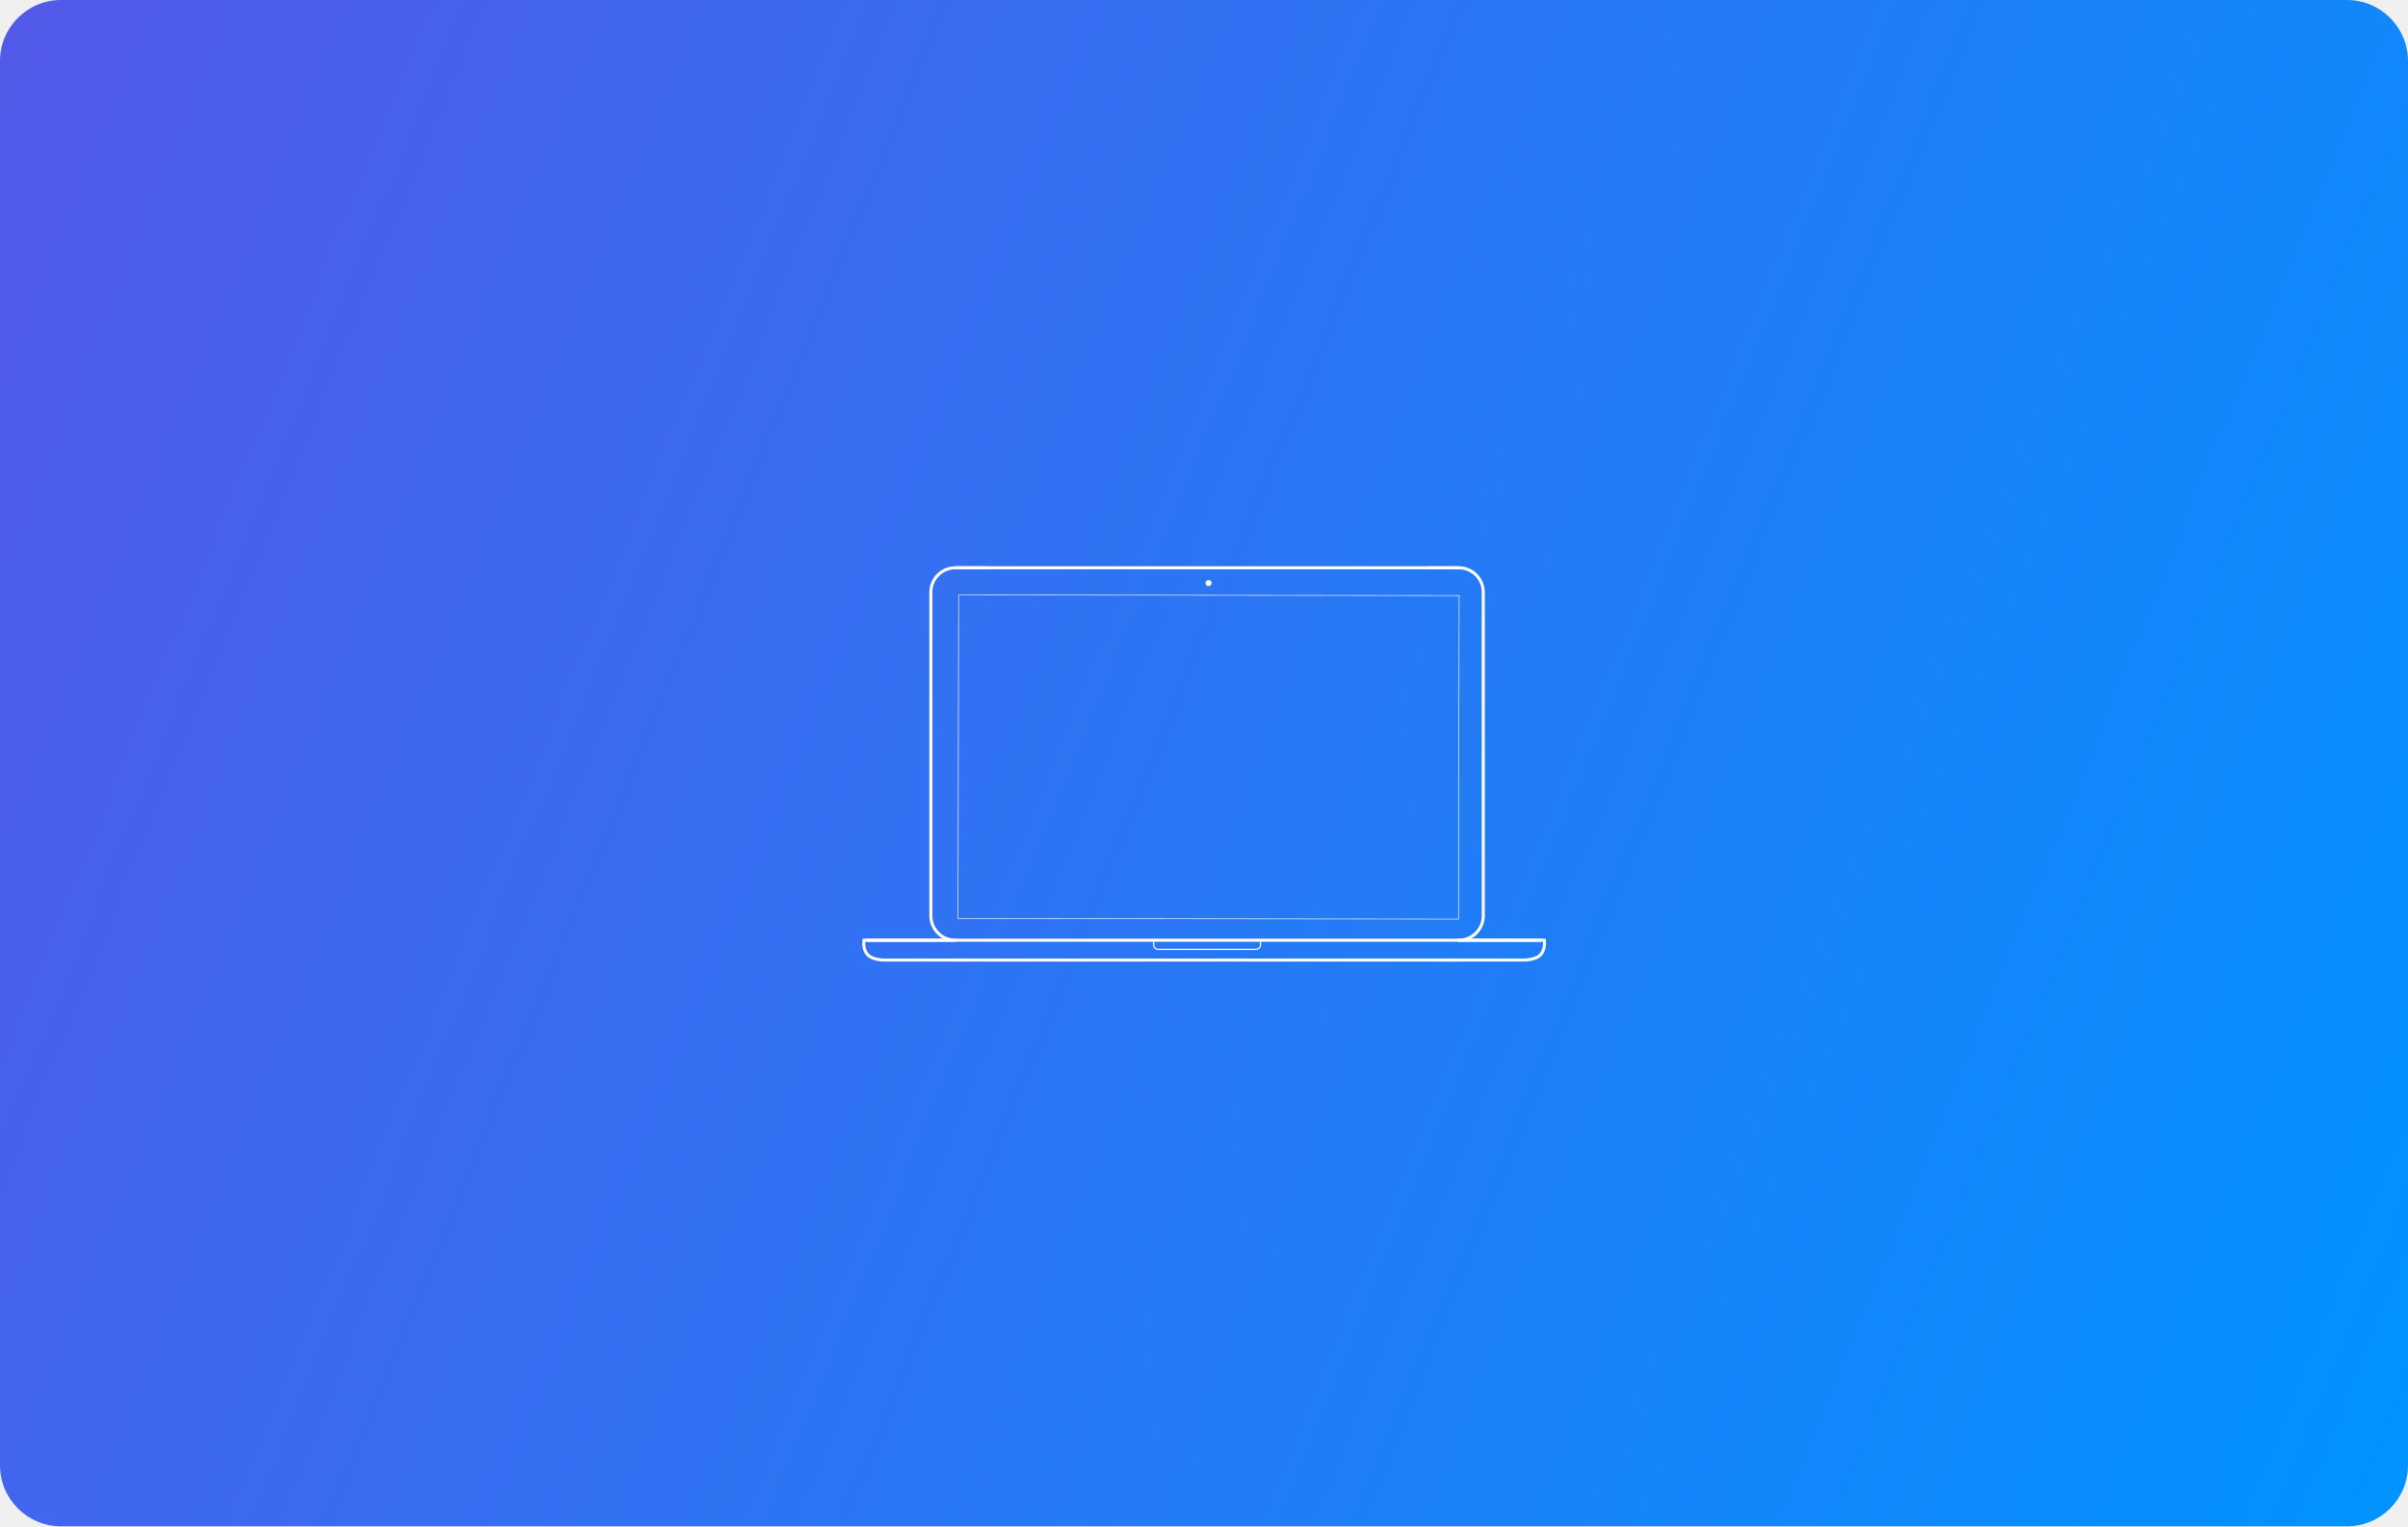
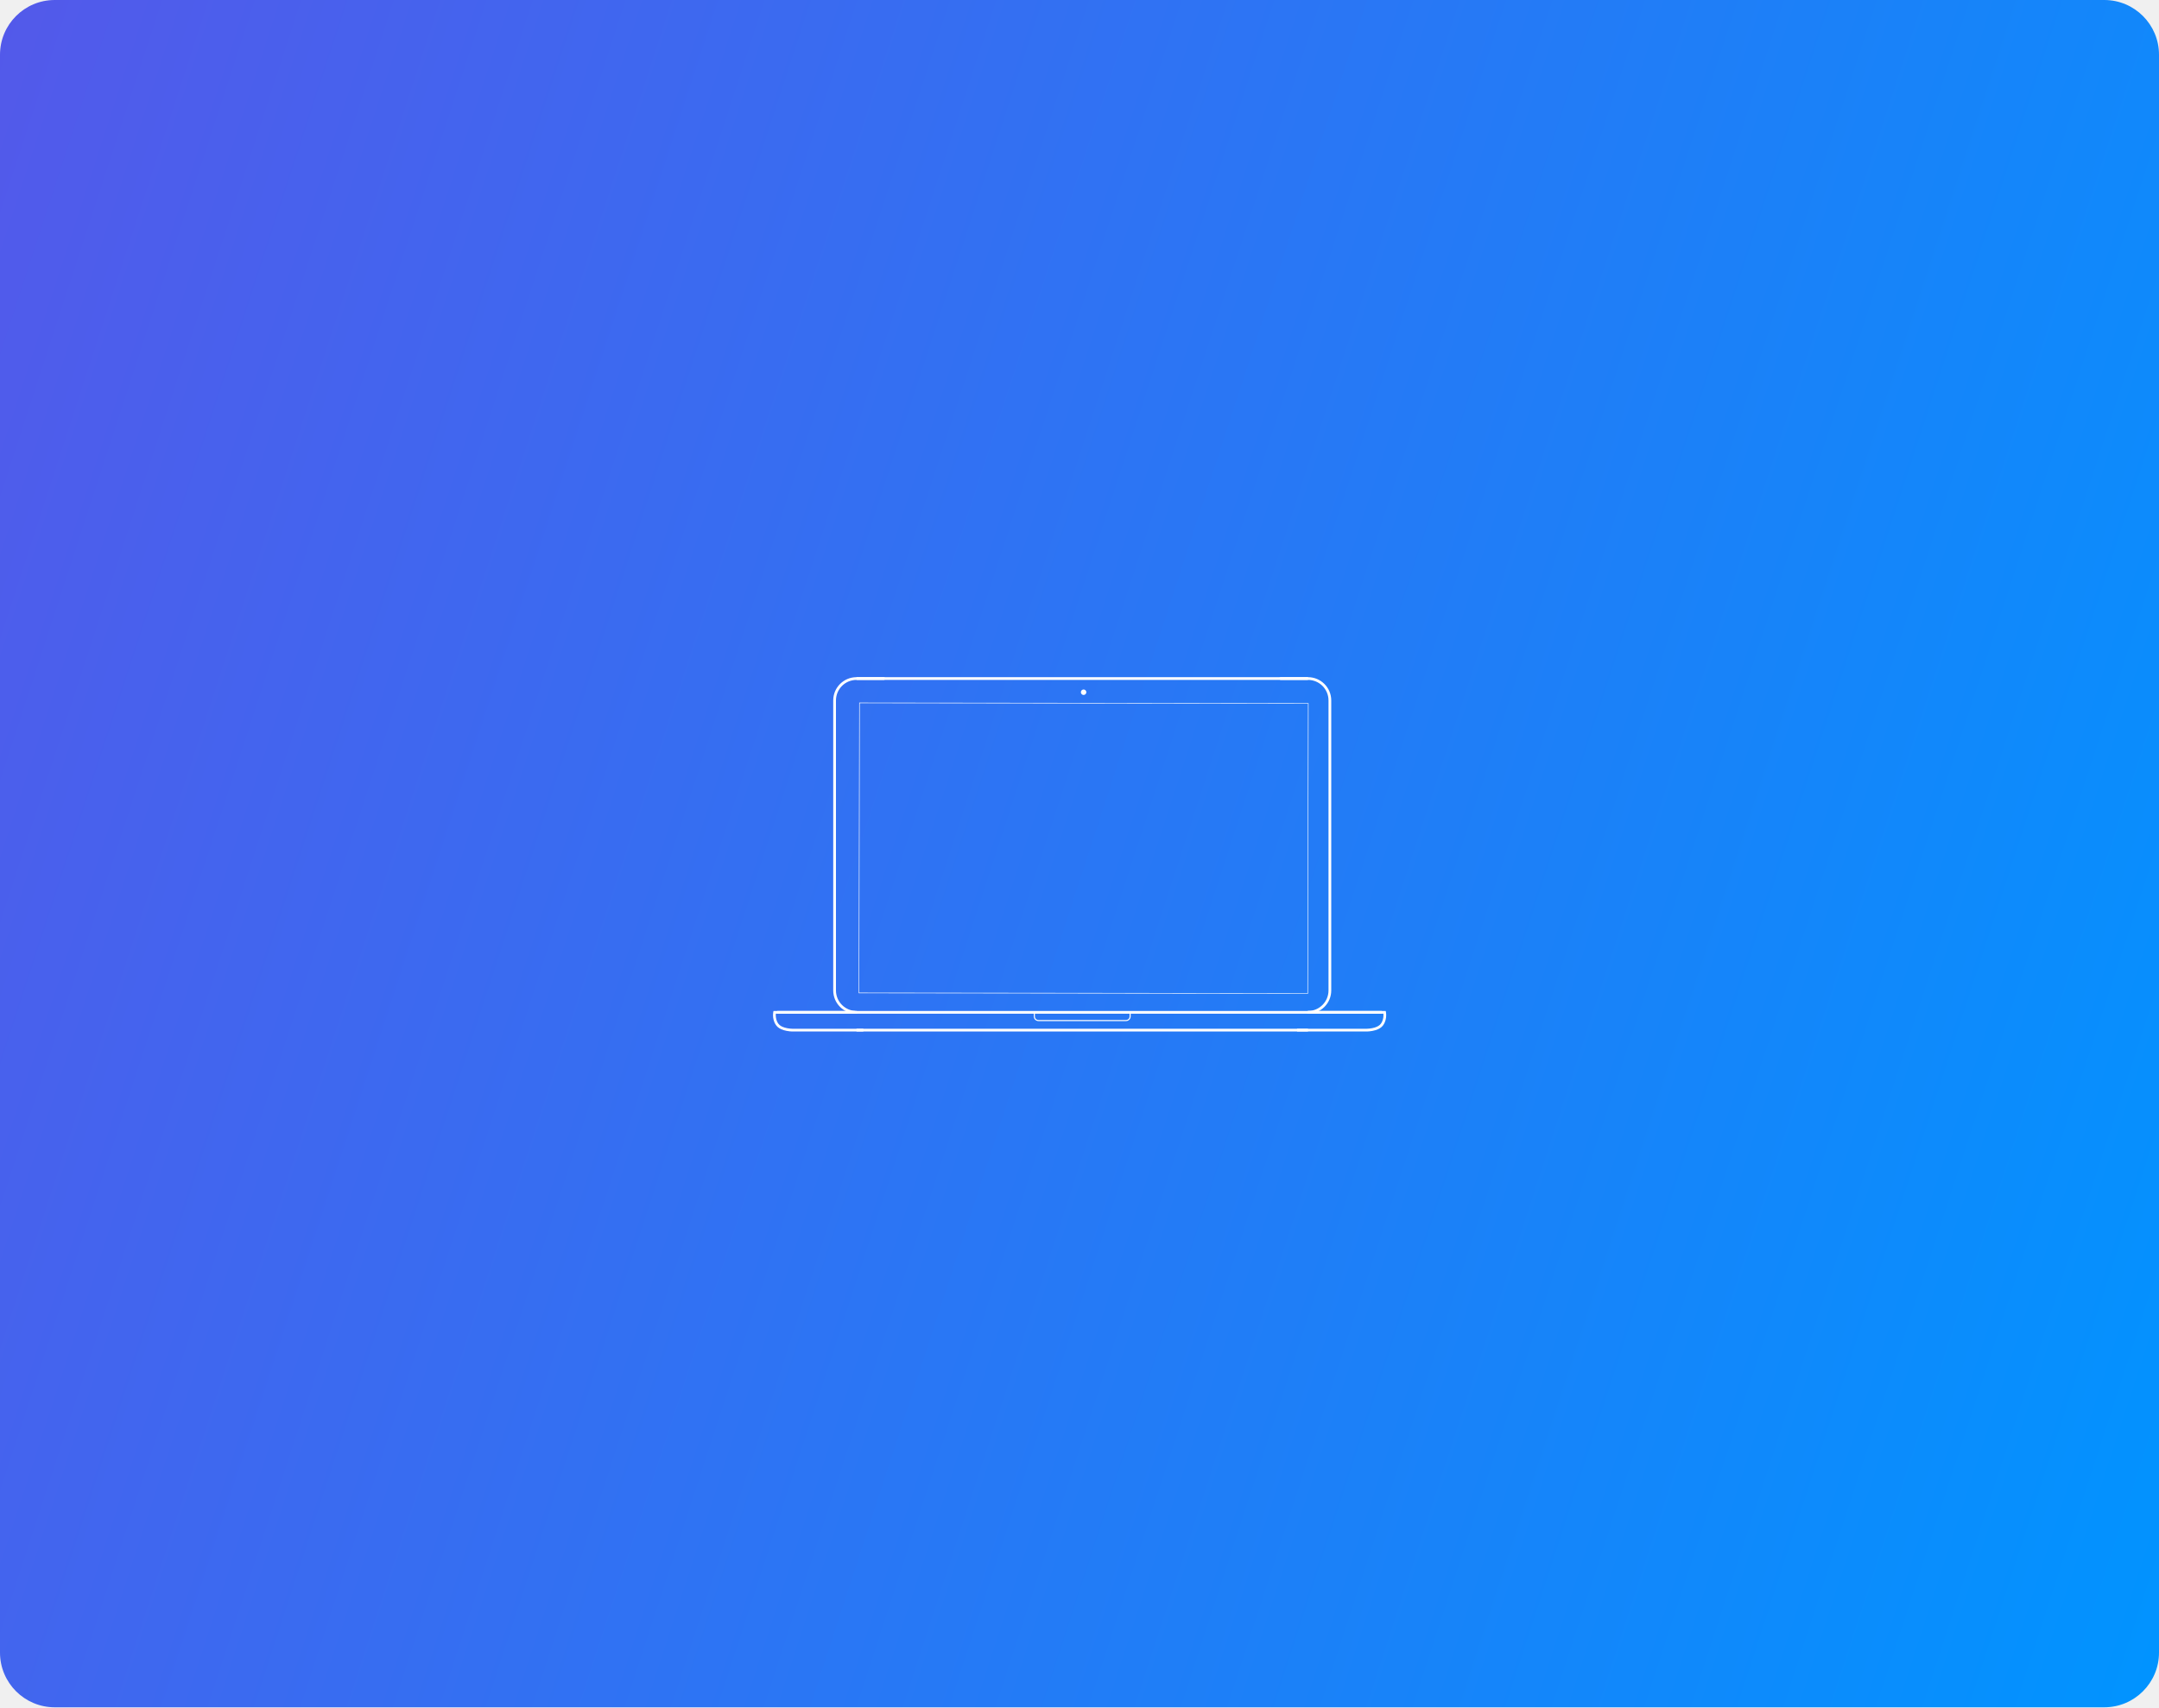
- <svg xmlns="http://www.w3.org/2000/svg" width="789" height="500" viewBox="0 0 789 500" fill="none">
-   <path d="M0 20C0 8.954 8.954 0 20 0H769C780.046 0 789 8.954 789 20V480C789 491.046 780.046 500 769 500H20C8.954 500 0 491.046 0 480V20Z" fill="url(#paint0_linear)" />
-   <path d="M478 186.5C482.142 186.5 485.5 189.861 485.5 194.005V299.995C485.5 304.14 482.141 307.5 477.998 307.5C477.716 307.5 477.492 307.724 477.492 308C477.492 308.276 477.716 308.5 477.992 308.5C482.694 308.5 486.5 304.692 486.5 299.995V194.005C486.5 189.309 482.694 185.5 478 185.5H468C467.724 185.5 467.5 185.724 467.5 186C467.5 186.276 467.724 186.5 468 186.5H478Z" fill="white" />
-   <path d="M313 185.5C308.306 185.5 304.5 189.309 304.5 194.005V299.995C304.5 304.692 308.306 308.5 313.002 308.5C313.284 308.5 313.508 308.276 313.508 308C313.508 307.724 313.284 307.5 313.008 307.5C308.859 307.5 305.5 304.14 305.5 299.995V194.005C305.5 189.861 308.858 186.5 313 186.5H323C323.276 186.5 323.5 186.276 323.5 186C323.5 185.724 323.276 185.5 323 185.5H313Z" fill="white" />
-   <path fill-rule="evenodd" clip-rule="evenodd" d="M478 301.2L313.8 301L314 194.8L478.2 195L478 301.2ZM477.8 301L478 195.2L314.2 195L314 300.8L477.8 301Z" fill="white" />
-   <rect x="313" y="185.5" width="165" height="1" fill="white" />
-   <path fill-rule="evenodd" clip-rule="evenodd" d="M396 192C396.552 192 397 191.552 397 191C397 190.448 396.552 190 396 190C395.448 190 395 190.448 395 191C395 191.552 395.448 192 396 192Z" fill="white" />
-   <path fill-rule="evenodd" clip-rule="evenodd" d="M377.8 308V307.8H378H413H413.2V308V309.5C413.2 310.441 412.441 311.2 411.496 311.2H379.504C378.561 311.2 377.8 310.443 377.8 309.5V308ZM412.8 308L413 308.2H412.8V308ZM378.2 308.2H412.8V309.5C412.8 310.22 412.22 310.8 411.496 310.8H379.504C378.782 310.8 378.2 310.222 378.2 309.5V308.2ZM378.2 308.2H378L378.2 308V308.2Z" fill="white" />
-   <path fill-rule="evenodd" clip-rule="evenodd" d="M284 307.5H505V308.5H284V307.5Z" fill="white" />
-   <rect x="313" y="314" width="165" height="1" fill="white" />
-   <path d="M283.08 307.5H282.67L282.59 307.902C282.577 307.965 282.56 308.073 282.543 308.22C282.421 309.298 282.523 310.51 283.026 311.671C283.2 312.071 283.416 312.449 283.68 312.8C284.275 313.594 285.217 314.147 286.403 314.512C287.101 314.726 287.842 314.863 288.582 314.939C288.841 314.966 289.081 314.983 289.298 314.992C289.43 314.998 289.526 315 289.58 315H315.5V314H289.58C289.407 314 289.092 313.986 288.684 313.944C288.005 313.875 287.326 313.749 286.698 313.556C285.695 313.247 284.928 312.797 284.48 312.2C284.265 311.913 284.087 311.603 283.944 311.273C283.521 310.297 283.432 309.252 283.537 308.332C283.55 308.215 283.563 308.135 283.57 308.098L283.08 308.5H312.5V307.5H283.08Z" fill="white" />
-   <path d="M506 308.5L505.51 308.098C505.517 308.135 505.53 308.215 505.543 308.332C505.648 309.252 505.559 310.297 505.136 311.273C504.993 311.603 504.816 311.913 504.6 312.2C504.152 312.797 503.385 313.247 502.383 313.556C501.754 313.749 501.076 313.875 500.396 313.944C499.988 313.986 499.673 314 499.5 314H474V315H499.5C499.554 315 499.65 314.998 499.782 314.992C499.999 314.983 500.239 314.966 500.498 314.939C501.238 314.863 501.979 314.726 502.677 314.512C503.863 314.147 504.805 313.594 505.4 312.8C505.664 312.449 505.88 312.071 506.054 311.671C506.557 310.51 506.659 309.298 506.537 308.22C506.52 308.073 506.503 307.965 506.49 307.902L506.41 307.5H506H478V308.5H506Z" fill="white" />
+ <svg xmlns="http://www.w3.org/2000/svg" width="789" height="624" viewBox="0 0 789 624" fill="none">
+   <path d="M0 20C0 8.954 8.954 0 20 0H769C780.046 0 789 8.954 789 20V604C789 615.046 780.046 624 769 624H20C8.954 624 0 615.046 0 604V20Z" fill="url(#paint0_linear)" />
+   <path d="M478 248.5C482.142 248.5 485.5 251.861 485.5 256.005V361.995C485.5 366.14 482.141 369.5 477.998 369.5C477.716 369.5 477.492 369.724 477.492 370C477.492 370.276 477.716 370.5 477.992 370.5C482.694 370.5 486.5 366.692 486.5 361.995V256.005C486.5 251.309 482.694 247.5 478 247.5H468C467.724 247.5 467.5 247.724 467.5 248C467.5 248.276 467.724 248.5 468 248.5H478Z" fill="white" />
+   <path d="M313 247.5C308.306 247.5 304.5 251.309 304.5 256.005V361.995C304.5 366.692 308.306 370.5 313.002 370.5C313.284 370.5 313.508 370.276 313.508 370C313.508 369.724 313.284 369.5 313.008 369.5C308.859 369.5 305.5 366.14 305.5 361.995V256.005C305.5 251.861 308.858 248.5 313 248.5H323C323.276 248.5 323.5 248.276 323.5 248C323.5 247.724 323.276 247.5 323 247.5H313Z" fill="white" />
+   <path fill-rule="evenodd" clip-rule="evenodd" d="M478 363.2L313.8 363L314 256.8L478.2 257L478 363.2ZM477.8 363L478 257.2L314.2 257L314 362.8L477.8 363Z" fill="white" />
+   <rect x="313" y="247.5" width="165" height="1" fill="white" />
+   <path fill-rule="evenodd" clip-rule="evenodd" d="M396 254C396.552 254 397 253.552 397 253C397 252.448 396.552 252 396 252C395.448 252 395 252.448 395 253C395 253.552 395.448 254 396 254Z" fill="white" />
+   <path fill-rule="evenodd" clip-rule="evenodd" d="M377.8 370V369.8H378H413H413.2V370V371.5C413.2 372.441 412.44 373.2 411.496 373.2H379.504C378.561 373.2 377.8 372.443 377.8 371.5V370ZM412.8 370L413 370.2H412.8V370ZM378.2 370.2H412.8V371.5C412.8 372.22 412.22 372.8 411.496 372.8H379.504C378.781 372.8 378.2 372.222 378.2 371.5V370.2ZM378.2 370.2H378L378.2 370V370.2Z" fill="white" />
+   <path fill-rule="evenodd" clip-rule="evenodd" d="M284 369.5H505V370.5H284V369.5Z" fill="white" />
+   <rect x="313" y="376" width="165" height="1" fill="white" />
+   <path d="M283.08 369.5H282.67L282.59 369.902C282.577 369.965 282.56 370.073 282.543 370.22C282.421 371.298 282.523 372.51 283.026 373.671C283.199 374.071 283.416 374.449 283.68 374.8C284.275 375.594 285.217 376.147 286.403 376.512C287.101 376.726 287.842 376.863 288.582 376.939C288.841 376.966 289.081 376.983 289.298 376.992C289.429 376.998 289.525 377 289.58 377H315.5V376H289.58C289.407 376 289.092 375.986 288.684 375.944C288.004 375.875 287.325 375.749 286.697 375.556C285.695 375.247 284.928 374.797 284.48 374.2C284.264 373.913 284.086 373.603 283.944 373.273C283.521 372.297 283.432 371.252 283.537 370.332C283.55 370.215 283.563 370.135 283.57 370.098L283.08 370.5H312.5V369.5H283.08Z" fill="white" />
+   <path d="M506 370.5L505.51 370.098C505.517 370.135 505.53 370.215 505.543 370.332C505.648 371.252 505.559 372.297 505.136 373.273C504.993 373.603 504.816 373.913 504.6 374.2C504.152 374.797 503.385 375.247 502.383 375.556C501.754 375.749 501.076 375.875 500.396 375.944C499.988 375.986 499.673 376 499.5 376H474V377H499.5C499.554 377 499.65 376.998 499.782 376.992C499.999 376.983 500.239 376.966 500.498 376.939C501.238 376.863 501.979 376.726 502.677 376.512C503.863 376.147 504.805 375.594 505.4 374.8C505.664 374.449 505.88 374.071 506.054 373.671C506.557 372.51 506.659 371.298 506.537 370.22C506.52 370.073 506.503 369.965 506.49 369.902L506.41 369.5H506H478V370.5H506Z" fill="white" />
  <defs>
-     <linearGradient id="paint0_linear" x1="0" y1="0" x2="857.053" y2="349.014" gradientUnits="userSpaceOnUse">
+     <linearGradient id="paint0_linear" x1="0" y1="0" x2="903.032" y2="294.662" gradientUnits="userSpaceOnUse">
      <stop stop-color="#5359EA" />
      <stop offset="1" stop-color="#0094FF" />
    </linearGradient>
  </defs>
</svg>
